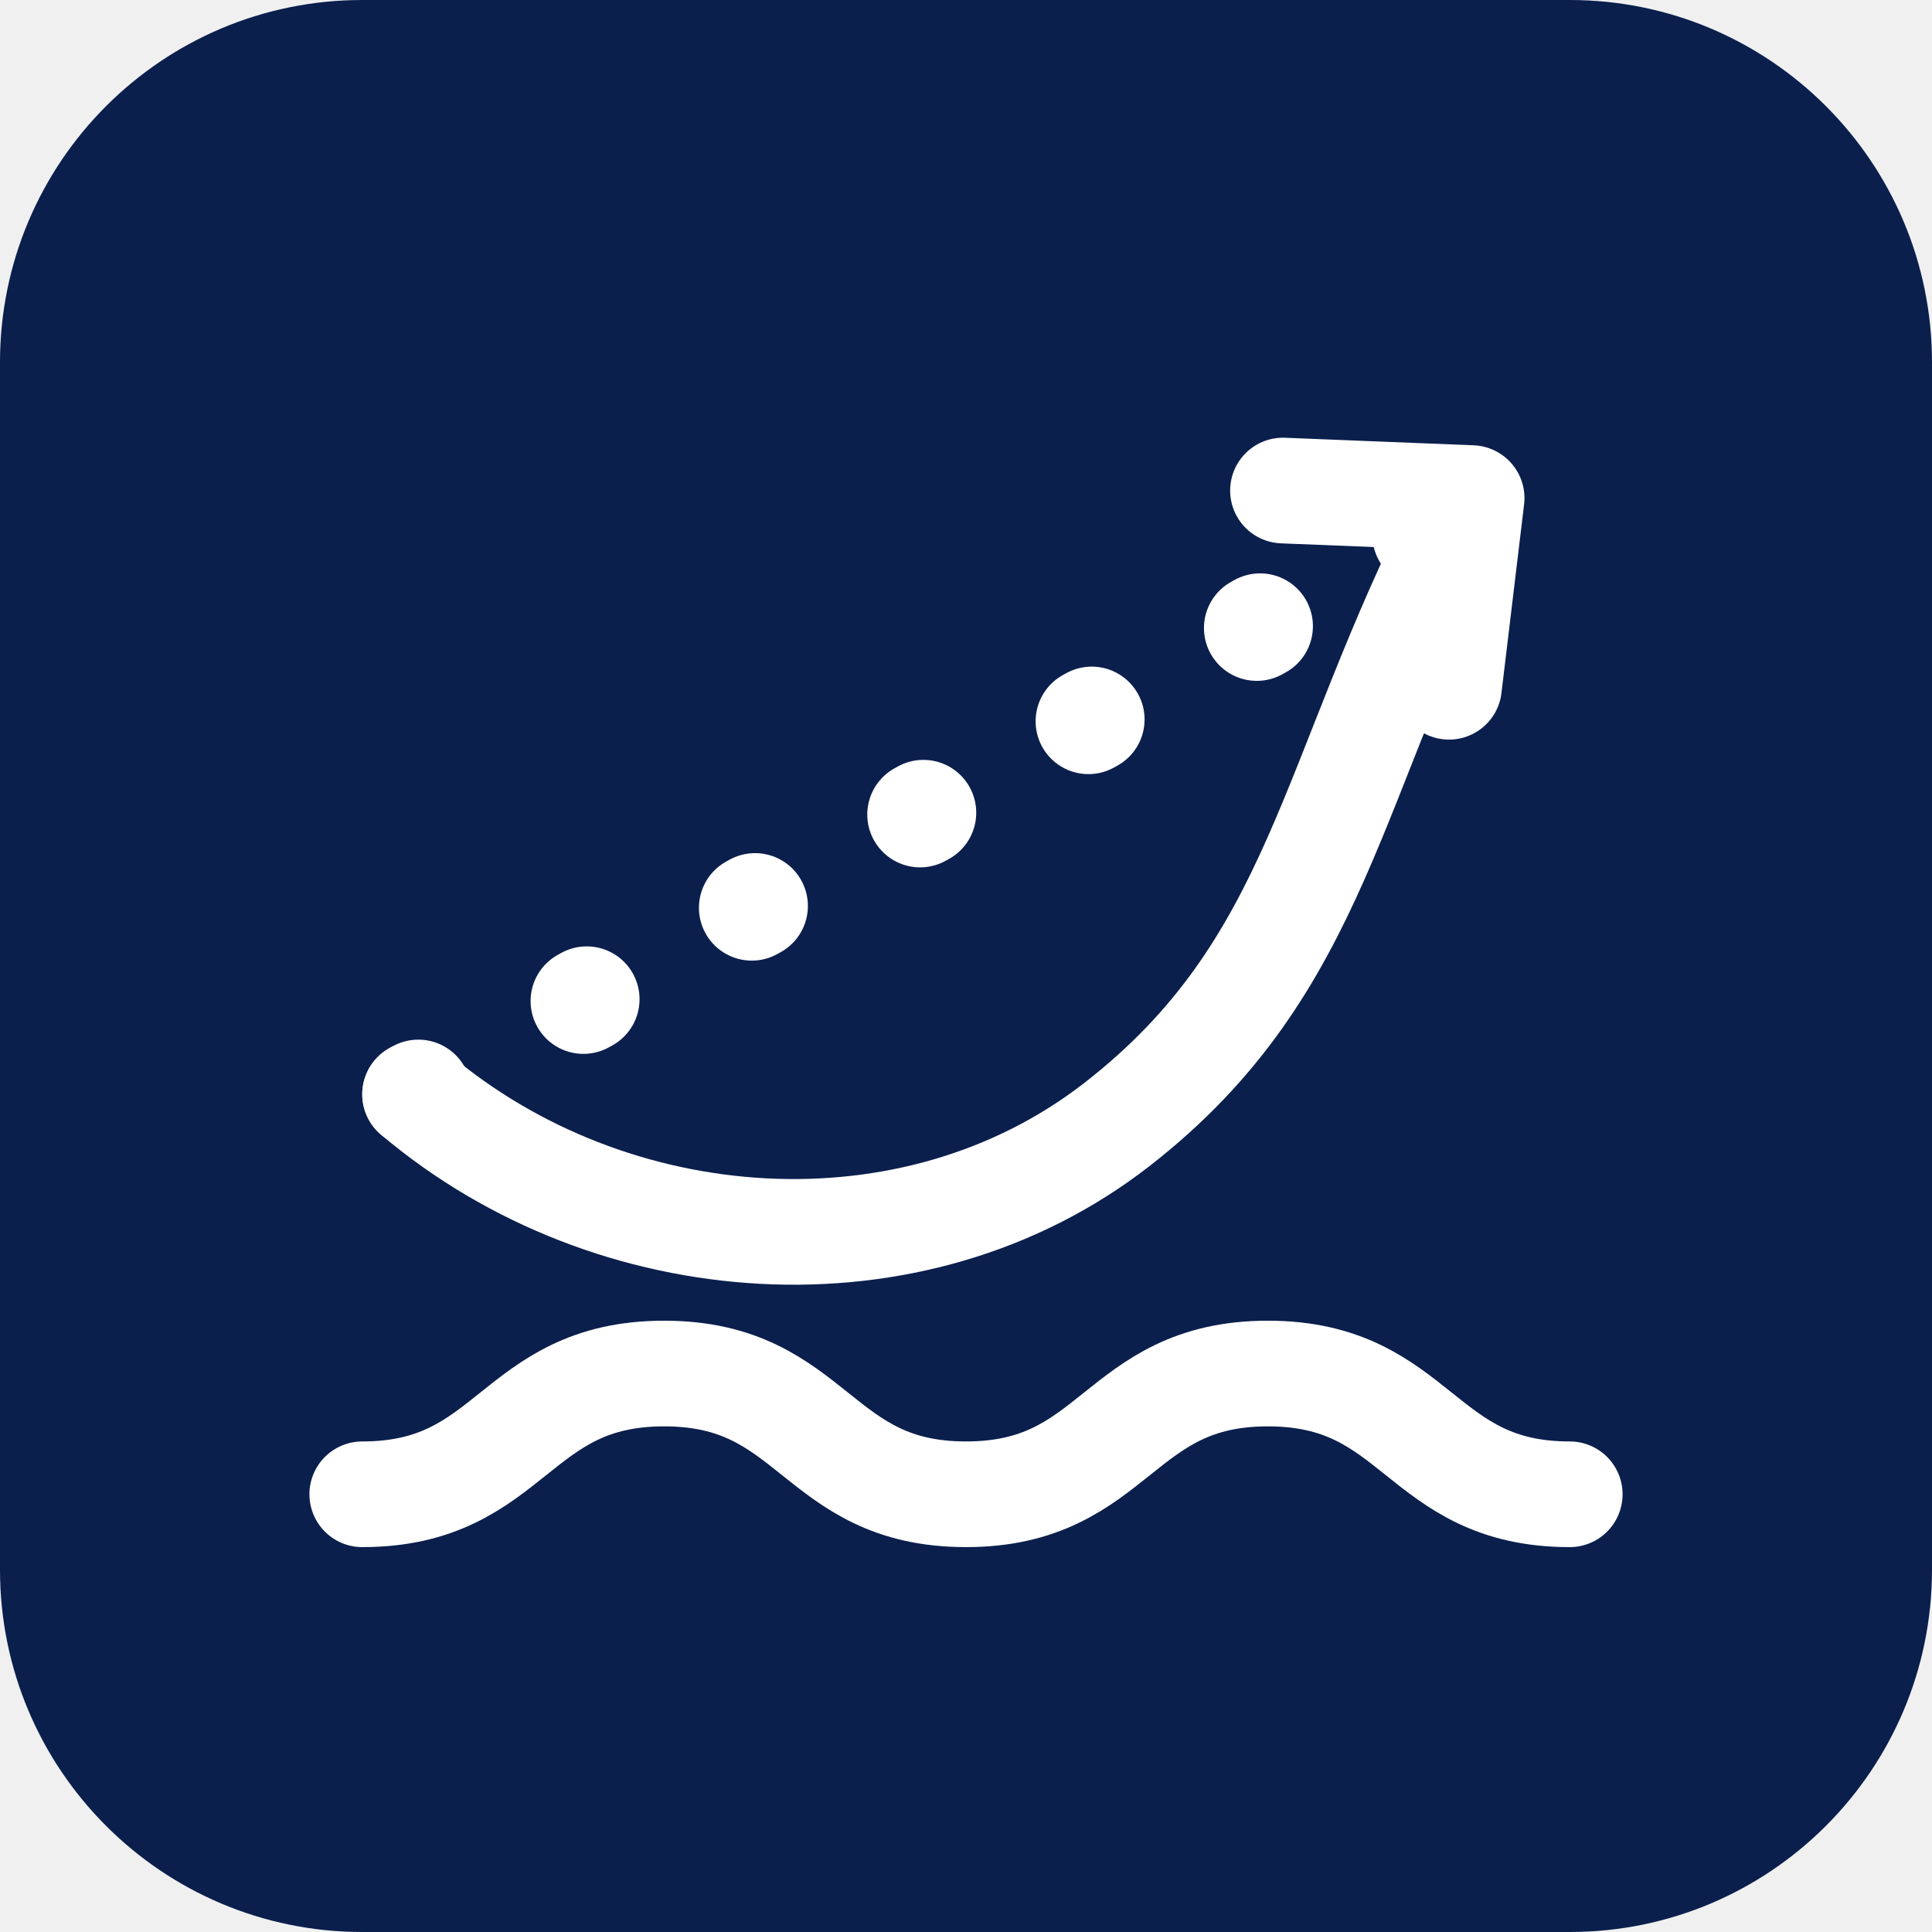
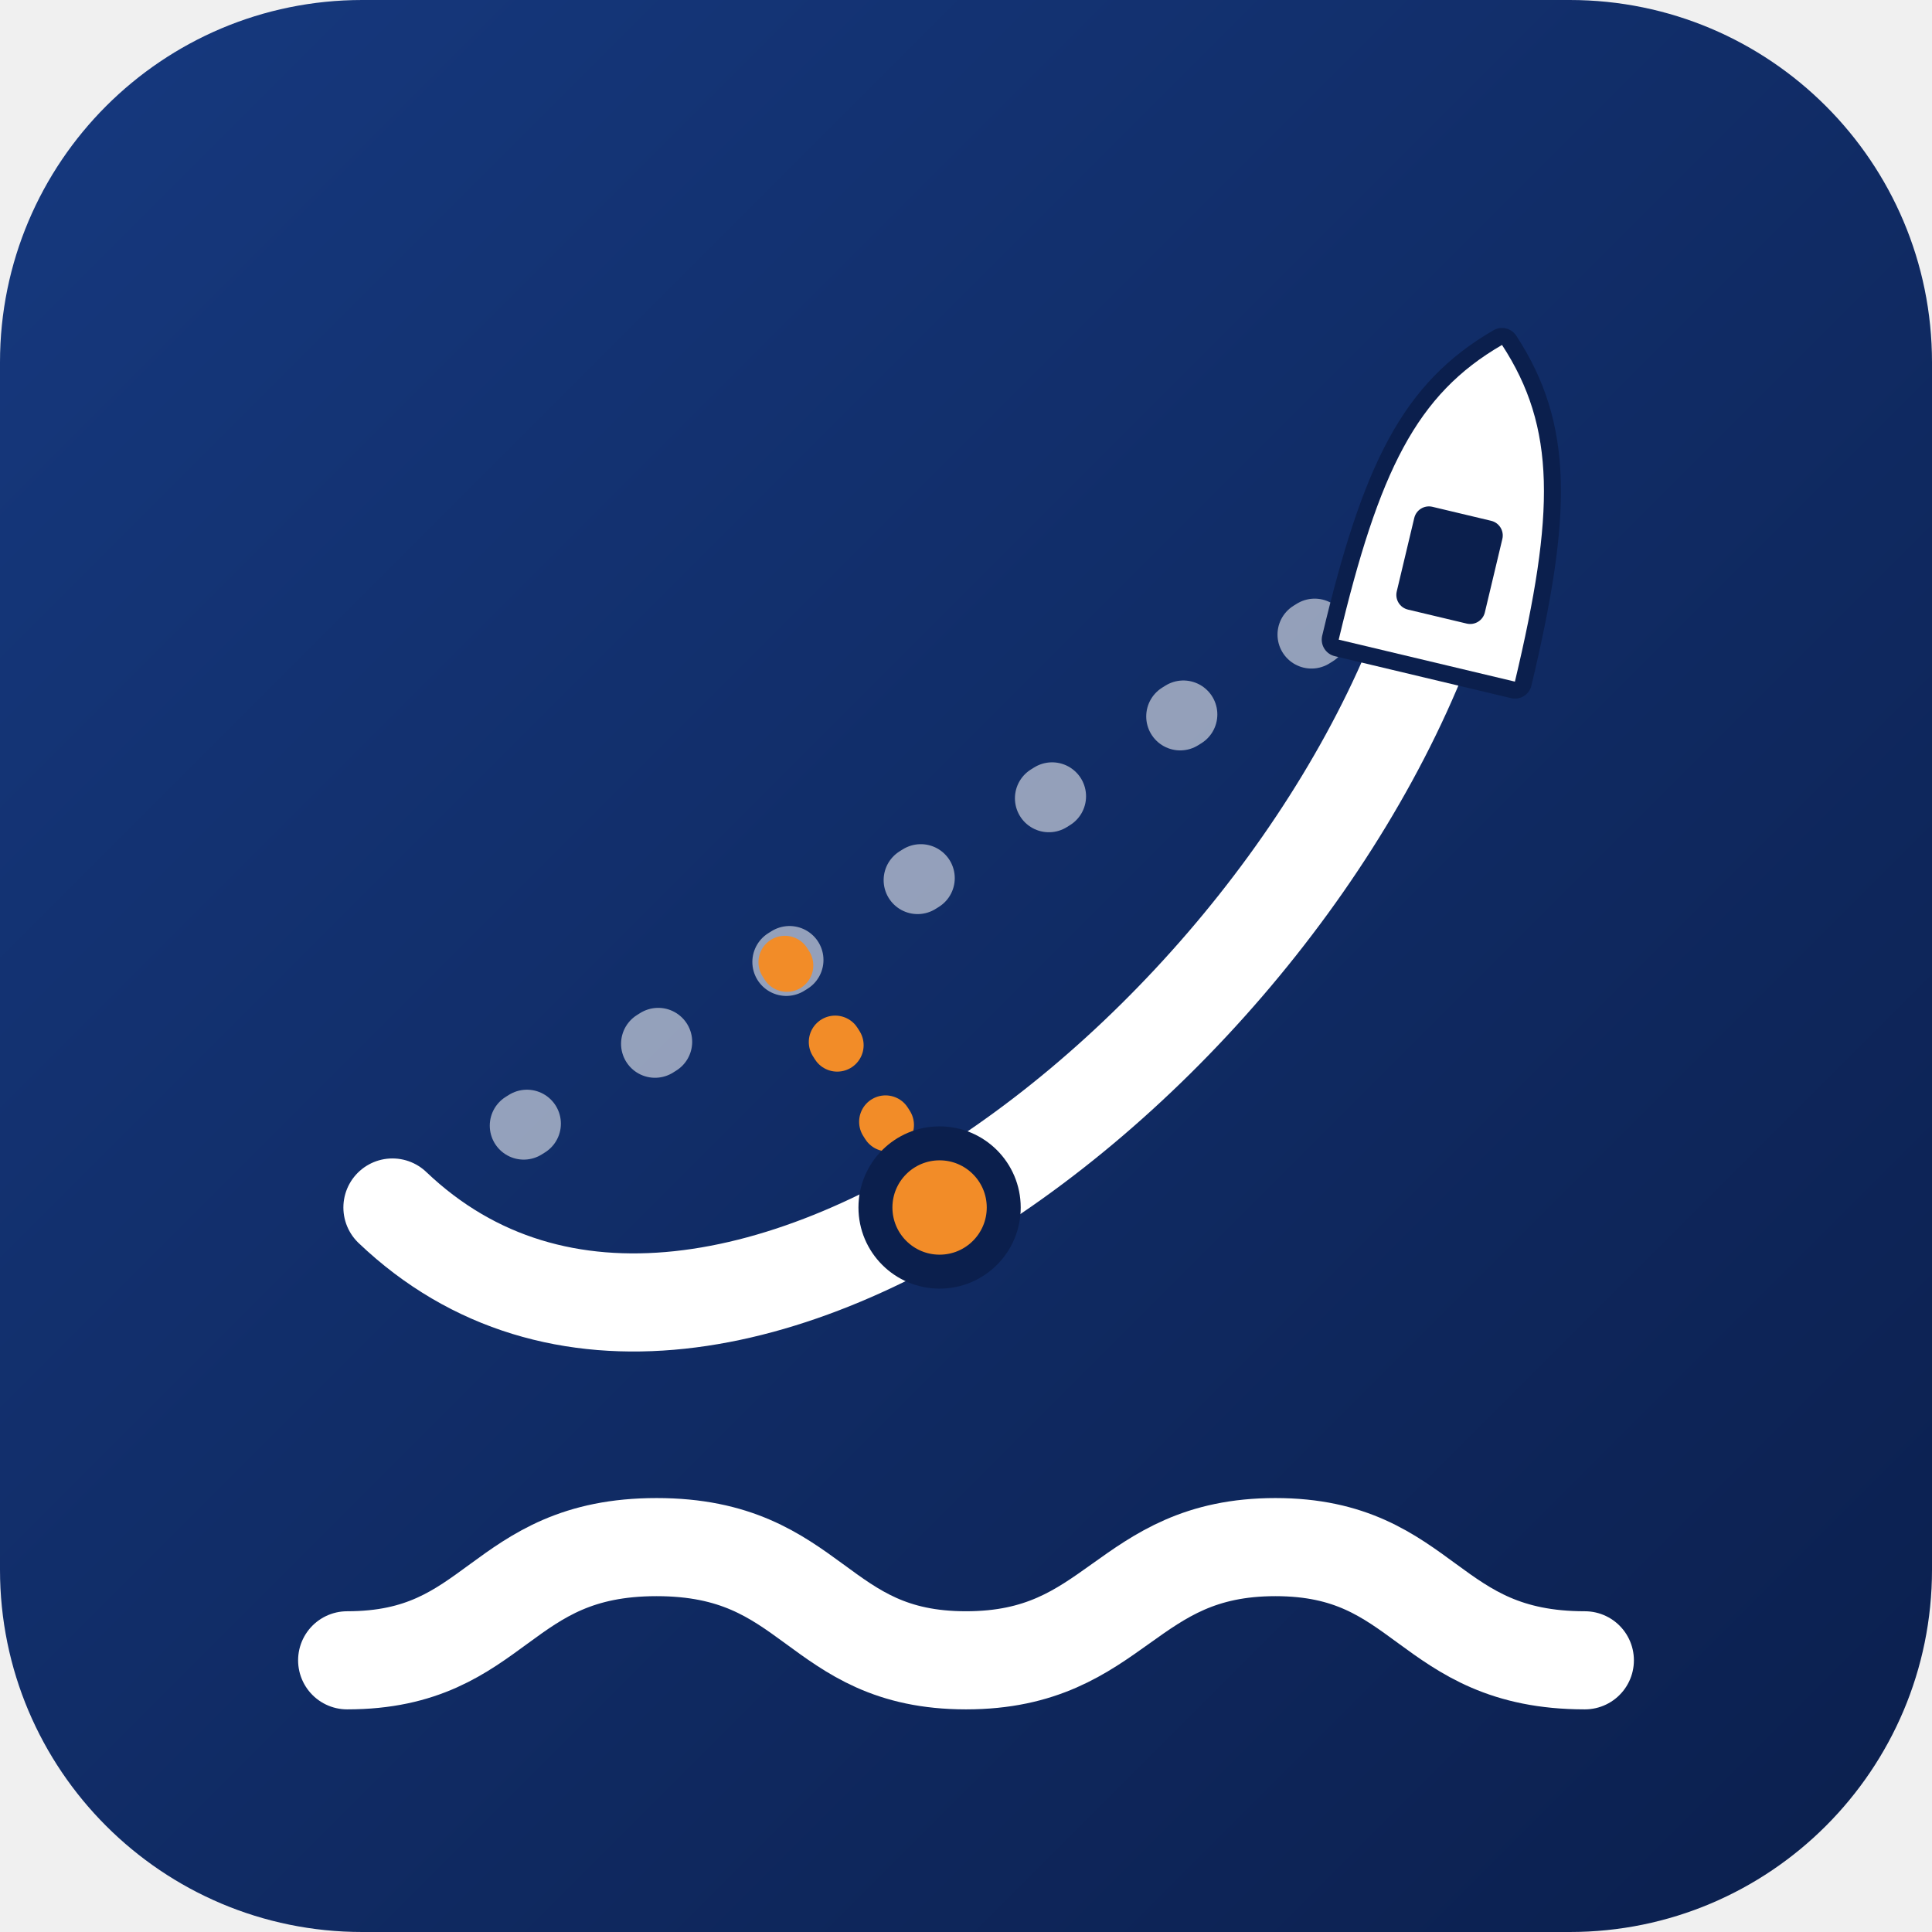
<svg xmlns="http://www.w3.org/2000/svg" viewBox="0 0 512 512">
-   <rect width="512" height="512" rx="96" fill="#0b1f4d" />
-   <g fill="none" stroke="#fff" stroke-width="28" stroke-linecap="round" stroke-linejoin="round">
-     <path d="M96 396c40 0 40-32 80-32s40 32 80 32 40-32 80-32 40 32 80 32" />
-     <path d="M110 290L388 136" stroke-dasharray="1 50" />
-     <path d="M110 290c52 44 132 50 186 8s56-92 92-162" />
-     <path d="M340 130l50 2-6 50" />
+   <defs>
+     <linearGradient id="g" x1="0" y1="0" x2="1" y2="1">
+       <stop offset="0" stop-color="#16397f" />
+       <stop offset="1" stop-color="#0b1f4d" />
+     </linearGradient>
+   </defs>
+   <rect width="512" height="512" rx="96" fill="url(#g)" />
+   <g fill="none" stroke-linecap="round" stroke-linejoin="round">
+     <path d="M104 320L412 128" stroke="#fff" stroke-opacity=".55" stroke-width="18" stroke-dasharray="1 40" />
+     <path d="M104 320C190 402 356 268 386 142" stroke="#fff" stroke-width="26" />
+     <path d="M208 255L249 320" stroke="#F28C28" stroke-width="14" stroke-dasharray="1 24" />
+     <circle cx="249" cy="320" r="17" fill="#F28C28" stroke="#0b1f4d" stroke-width="9" />
+     <path d="M92 440c40 0 40-30 82-30s42 30 82 30 42-30 82-30 40 30 82 30" stroke="#fff" stroke-width="26" />
+   </g>
+   <g transform="translate(386 142) rotate(-76.6)">
+     <path d="M52 0C34 -19 12 -24 -34 -24V24C12 24 34 19 52 0Z" fill="#fff" stroke="#0b1f4d" stroke-width="9" stroke-linejoin="round" paint-order="stroke" />
+     <rect x="-22" y="-12" width="28" height="24" rx="4" fill="#0b1f4d" />
  </g>
</svg>
